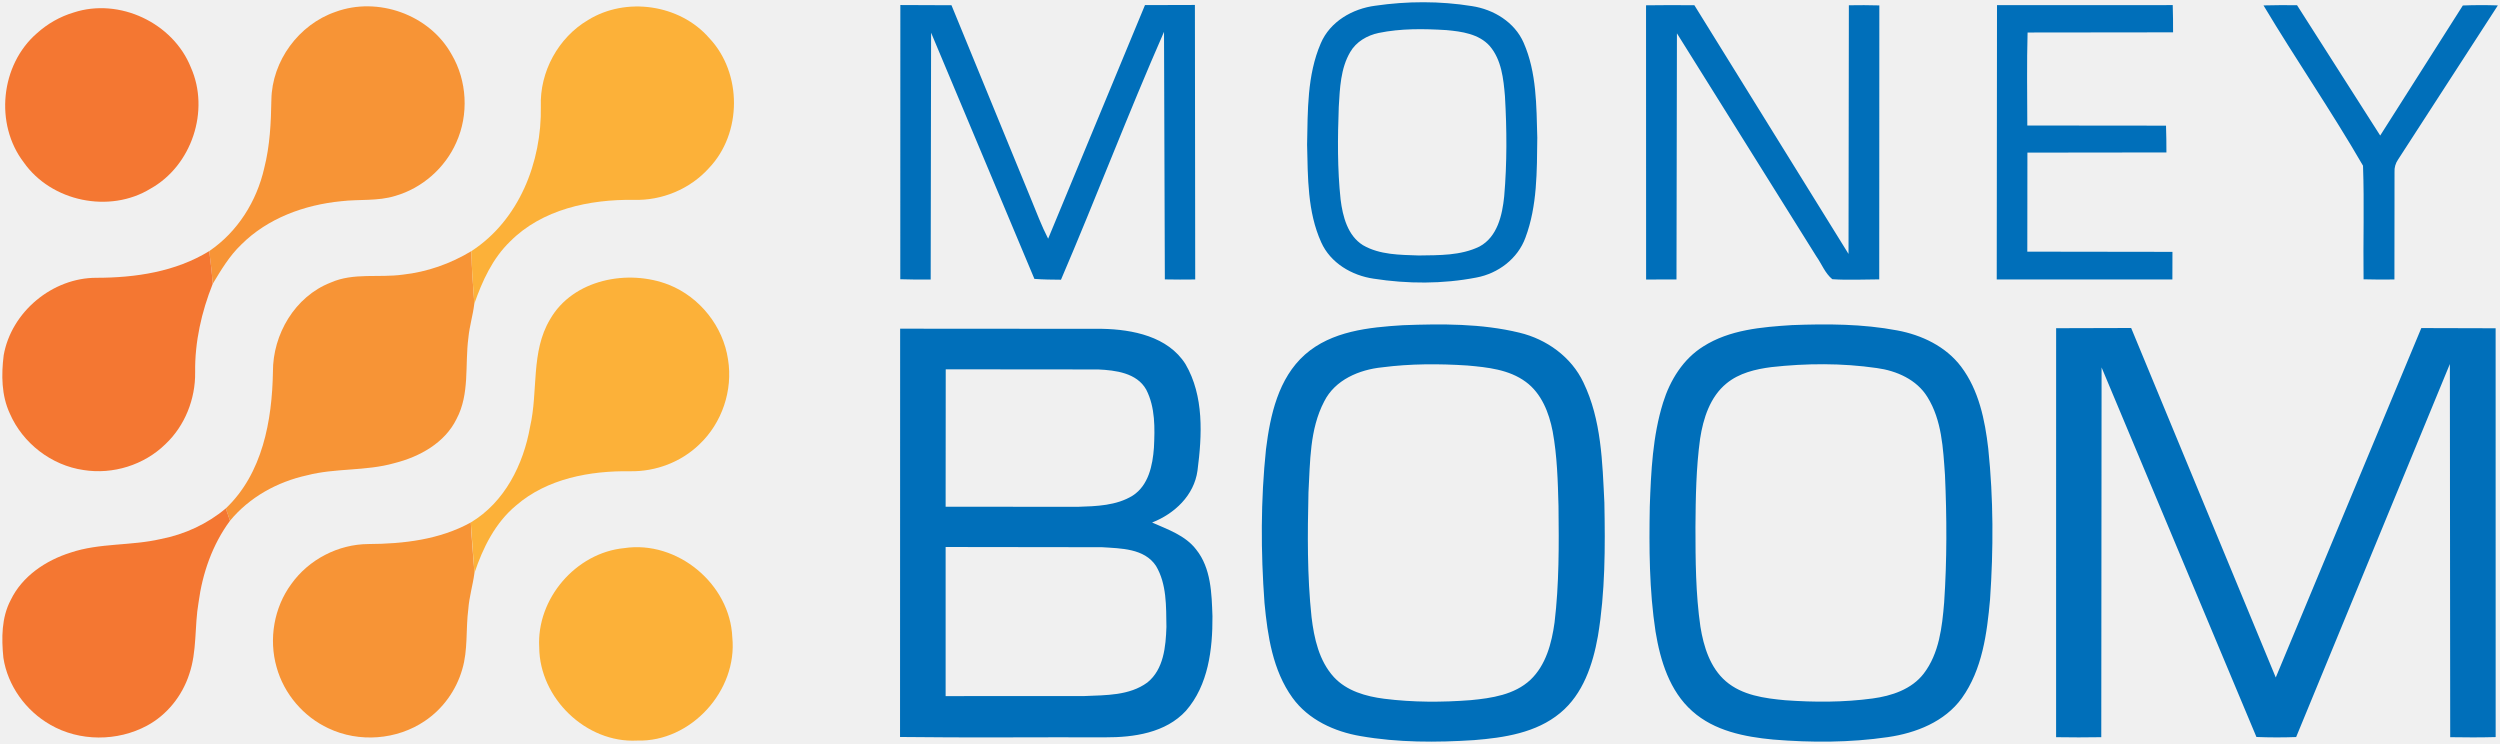
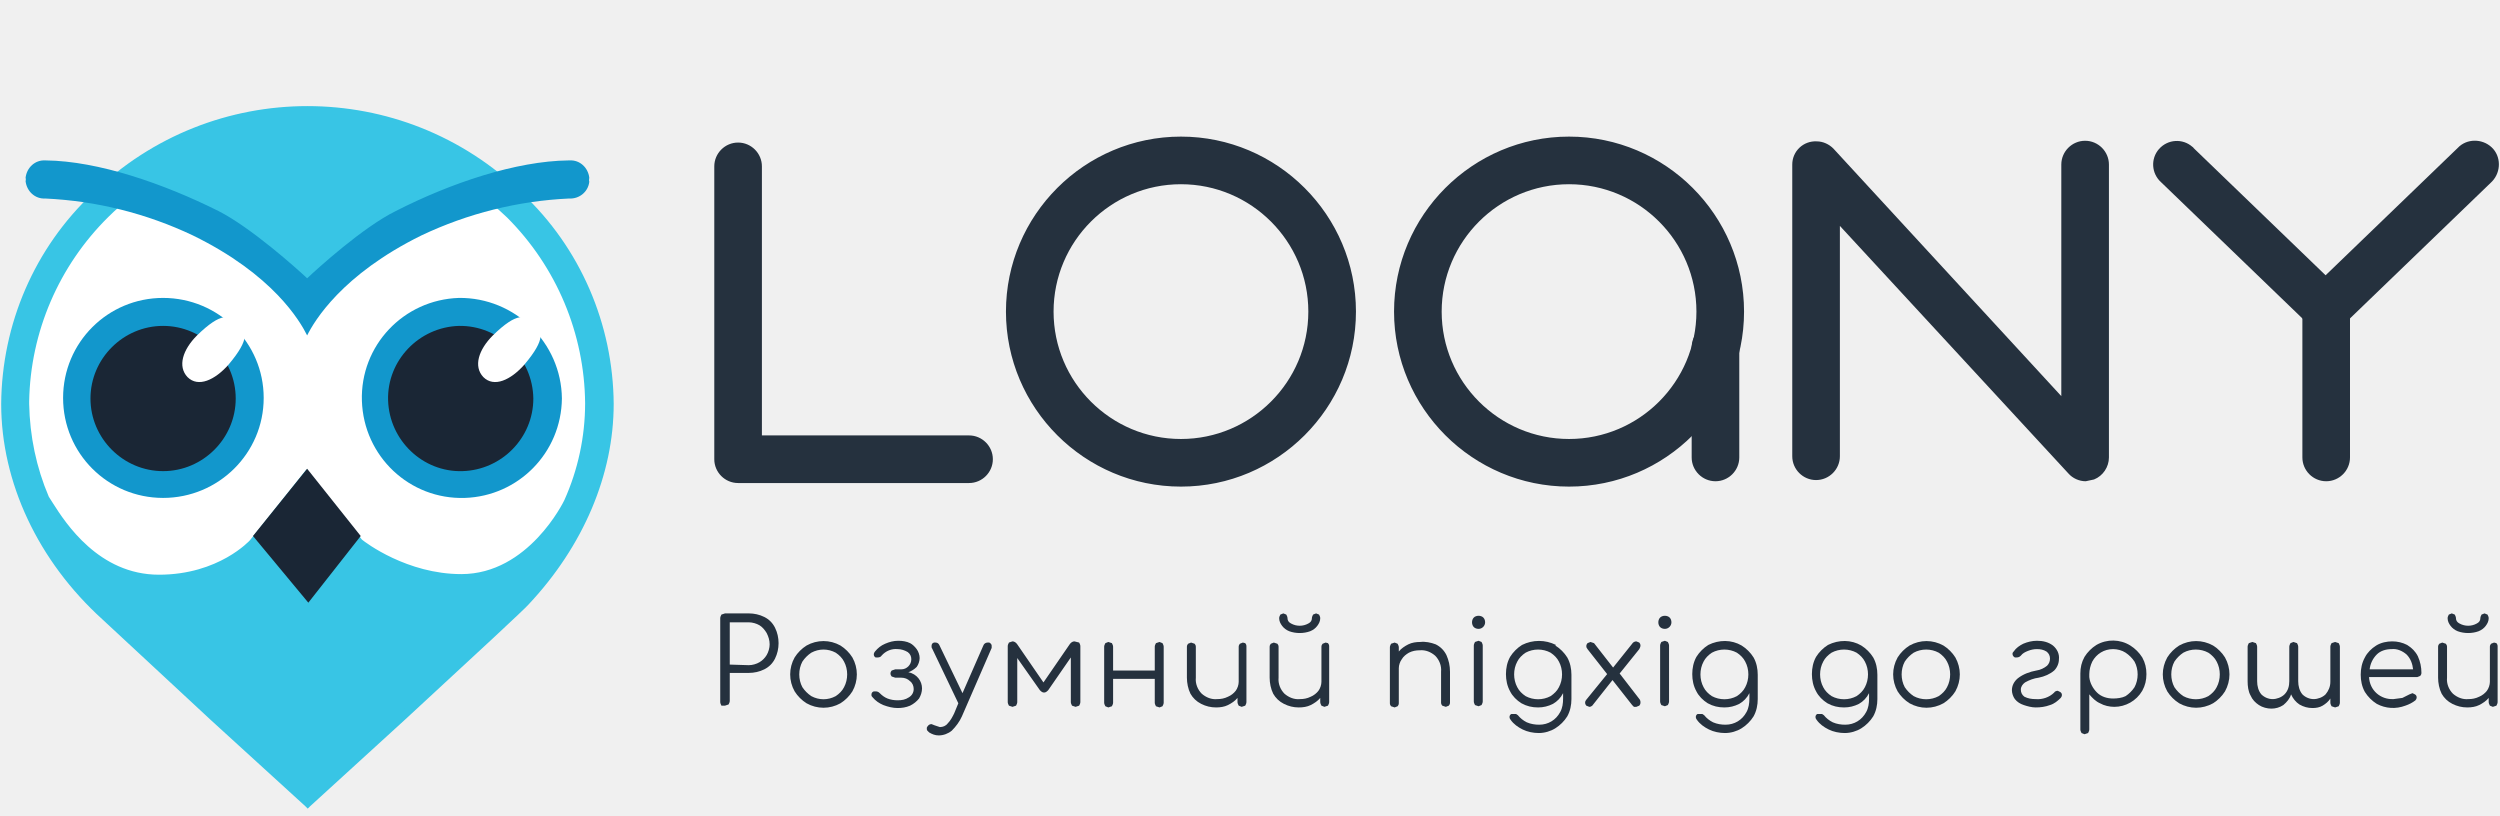
- <svg xmlns="http://www.w3.org/2000/svg" width="726" height="216">
-   <path d="M261.46 1.46l14.85.06 23.04 56.14c1.62 3.91 3.09 7.89 5.03 11.66L332.5 1.48l14.5-.04.09 79.72a259.33 259.33 0 0 1-8.82-.02l-.24-71.9c-10.44 23.79-19.69 48.11-29.92 71.99-2.58-.02-5.16-.04-7.72-.24l-30-71.49-.12 71.67c-2.94.03-5.89.03-8.83-.08l.02-79.63zm137.93.2c9.26-1.35 18.78-1.38 28.04.11 6.31.95 12.42 4.65 15.04 10.65 3.8 8.64 3.7 18.32 3.96 27.58-.12 9.71.02 19.78-3.44 29-2.22 6.13-7.94 10.43-14.26 11.6-9.79 1.9-19.97 1.86-29.82.33-6.35-.92-12.56-4.56-15.24-10.59-4-8.84-3.86-18.83-4.09-28.34.2-9.86-.01-20.19 3.97-29.41 2.69-6.34 9.22-10.08 15.84-10.93m.97 7.91c-3.33.7-6.53 2.55-8.26 5.55-2.81 4.78-3 10.52-3.32 15.91-.33 8.96-.42 17.97.53 26.9.62 4.91 2.02 10.49 6.51 13.28 4.87 2.82 10.73 2.79 16.19 2.98 5.92-.09 12.19.07 17.64-2.6 5.21-2.8 6.62-9.16 7.17-14.57.83-9.66.78-19.39.22-29.07-.43-5.05-.99-10.59-4.43-14.6-3.15-3.52-8.15-4.21-12.6-4.61-6.55-.4-13.21-.5-19.65.83zM579.93 1.5l51.03-.02c.09 2.64.1 5.28.1 7.91l-42.25.05c-.25 9-.1 18.01-.08 27.01l40.28.04c.1 2.59.11 5.19.12 7.78l-40.37.05-.03 28.76 42.15.06-.02 8.01h-51.01l.08-79.65zm-101.92.04c4.68-.08 9.36-.06 14.04-.02l44.76 72.22.1-72.21c2.95-.05 5.9-.05 8.85.04l-.03 79.56c-4.55.01-9.1.26-13.63-.05-2.1-1.71-3.08-4.43-4.62-6.61l-40.5-64.79-.13 71.48-8.82.01-.02-79.63zm179.31.03c3.24-.09 6.49-.09 9.74-.06l24.15 37.85 24-37.77a137.93 137.93 0 0 1 10.17-.02l-28.99 44.78a5.757 5.757 0 0 0-1.02 3.62l-.03 31.19c-2.99.04-5.98.04-8.96-.05-.15-11 .24-22.01-.16-32.99-9.13-15.79-19.53-30.88-28.9-46.55zm-249.9 92.87c11.28-.42 22.78-.51 33.82 2.17 7.88 1.88 15.09 7.04 18.59 14.47 5.23 10.82 5.5 23.13 6.08 34.9.25 12.94.26 25.98-1.88 38.77-1.46 8.21-4.3 16.83-10.96 22.31-6.95 5.77-16.27 7.17-24.99 7.87-10.99.71-22.11.73-32.98-1.17-7.59-1.29-15.17-4.75-19.77-11.14-5.74-7.95-7.22-18-8.12-27.52-1.09-14.87-1.12-29.86.44-44.69 1.22-9.85 3.57-20.57 11.32-27.45 7.75-6.83 18.57-7.91 28.45-8.52m-6.02 12.23c-6.67.67-13.72 3.62-16.86 9.92-4.24 8.09-4.06 17.53-4.56 26.41-.28 12.06-.39 24.17.89 36.19.74 6.17 2.17 12.72 6.5 17.45 3.74 4.04 9.31 5.6 14.61 6.28 8.33 1.05 16.78 1.05 25.15.4 6.07-.58 12.66-1.56 17.3-5.89 4.53-4.3 6.18-10.66 7.01-16.65 1.34-11.2 1.28-22.52 1.15-33.79-.2-7.27-.38-14.58-1.7-21.74-1.05-5.39-3.22-10.98-7.78-14.34-4.88-3.62-11.16-4.25-17.02-4.77-8.22-.53-16.51-.53-24.69.53zm119-12.26c10.19-.39 20.5-.36 30.55 1.54 7.11 1.32 14.13 4.65 18.56 10.53 5.14 6.82 6.92 15.47 7.88 23.79 1.52 14.54 1.52 29.23.52 43.81-.89 9.89-2.26 20.37-8.19 28.65-4.96 6.88-13.36 10.16-21.49 11.33-11.01 1.61-22.22 1.62-33.3.71-8.29-.78-17.08-2.51-23.48-8.24-6.6-5.83-9.3-14.69-10.68-23.11-1.84-12.04-1.89-24.28-1.67-36.43.36-10.1.83-20.37 3.86-30.08 2.02-6.48 5.81-12.66 11.68-16.31 7.63-4.86 16.95-5.63 25.76-6.19m-6.01 12.2c-4.59.59-9.35 1.72-13.01 4.73-4.79 3.91-6.76 10.16-7.67 16.06-1.16 8.48-1.29 17.06-1.35 25.6.01 9.68.05 19.4 1.44 29 .94 5.78 2.8 11.88 7.38 15.84 4.75 4.09 11.24 4.95 17.26 5.51 8.43.61 16.95.62 25.34-.51 5.53-.74 11.35-2.65 14.87-7.23 4.49-5.86 5.34-13.5 5.93-20.62.83-12.34.79-24.72.24-37.07-.54-7.69-.9-15.88-5.09-22.61-3.12-5.1-9-7.66-14.72-8.43-10.13-1.46-20.46-1.4-30.62-.27zM261.4 95.45l58.63.04c8.85.17 19.15 2.2 24.23 10.24 5.42 9.27 4.83 20.68 3.49 30.95-.98 7.19-6.68 12.52-13.18 15.06 4.57 2.03 9.65 3.73 12.81 7.86 4.34 5.43 4.49 12.78 4.72 19.4.05 9.52-1.19 19.96-7.7 27.41-5.87 6.41-15.14 7.75-23.41 7.71-19.87-.07-39.75.15-59.62-.1l.03-118.57m13.24 11.8l-.03 39.9 38.37.03c5.41-.17 11.24-.33 15.98-3.27 4.59-2.98 5.77-8.8 6.14-13.88.28-5.66.42-11.72-2.24-16.89-2.73-4.86-8.92-5.62-13.95-5.85l-44.27-.04m-.03 51.6v43.3l40.37-.02c6.17-.27 12.99-.1 18.21-3.93 4.77-3.82 5.35-10.47 5.54-16.14-.09-5.95.12-12.43-3.03-17.72-3.38-5.12-10.24-5.07-15.69-5.43l-45.4-.06zM597.1 95.31l21.79-.06 41.99 101.49 42.27-101.47 21.58.06.01 118.72c-4.4.12-8.8.11-13.2.03l-.1-108.37-44.64 108.33a147.77 147.77 0 0 1-11.53-.02L610.3 106.7l-.09 107.38a382.55 382.55 0 0 1-13.12 0l.01-118.77z" fill="#006fba" />
-   <path d="M97.42 3.45c12.32-4.54 27.32.8 33.72 12.34 4.52 7.66 5.03 17.49 1.37 25.58-3.27 7.43-9.92 13.27-17.73 15.52-5.08 1.57-10.46.93-15.67 1.54-10.66 1.04-21.4 4.93-29.07 12.62-3.42 3.27-5.85 7.36-8.27 11.39-.21-3.19-.63-6.36-1-9.53 8.24-5.58 13.79-14.48 15.97-24.12 1.65-6.47 1.96-13.18 2.07-19.83.18-11.28 7.97-21.85 18.61-25.51zm19.6 76.3c7.02-.77 13.81-3.17 19.86-6.82.09 5.1.51 10.18.86 15.27-.4 3.32-1.41 6.55-1.72 9.89-1.04 7.85.43 16.29-3.43 23.55-3.41 7-10.76 11.02-18.05 12.85-8.29 2.37-17.08 1.38-25.42 3.55-8.6 1.89-16.69 6.35-22.33 13.19l-1.22-3.59c10.68-10.13 13.45-25.54 13.69-39.65-.06-10.9 6.41-21.9 16.75-25.92 6.64-2.96 14.02-1.34 21.01-2.32zm-10.05 78.24c10.19-.05 20.69-1.26 29.75-6.27.23 4.9.71 9.79 1.06 14.68-.48 3.53-1.53 6.97-1.79 10.54-.75 5.79-.06 11.77-1.75 17.42-1.73 6.06-5.62 11.49-10.85 15-8.11 5.52-19.14 6.36-27.99 2.15-7.27-3.37-12.93-10.01-15.07-17.74-2.34-8.15-.77-17.35 4.28-24.19 5.07-7.11 13.62-11.54 22.36-11.59z" fill="#f79436" />
-   <path d="M170.78 5.81c11.02-6.81 26.64-4.57 35.17 5.23 9.63 10.17 9.59 27.69-.1 37.8-5.47 6.08-13.66 9.46-21.82 9.2-12.78-.17-26.59 2.71-35.9 12.09-5.1 4.92-8.08 11.48-10.39 18.07-.35-5.09-.77-10.17-.86-15.27 13.87-8.97 20.47-25.92 20.18-41.98-.38-10.06 5.05-20.04 13.72-25.14zm-11.05 86.94c6.66-11.66 22.71-14.71 34.56-10.03 8.97 3.59 15.73 12.1 17.13 21.67 1.46 8.94-1.75 18.47-8.35 24.68-5.3 5.13-12.66 7.9-20.01 7.78-11.68-.17-24.16 2.1-33.23 9.97-6.03 5.03-9.6 12.25-12.05 19.58l-1.06-14.68c9.85-5.89 15.29-16.83 17.22-27.82 2.38-10.3.15-21.72 5.79-31.15zm21.56 66.42c15.36-2.31 30.71 10.38 31.37 25.88 1.58 15.5-12.01 30.49-27.66 30.01-14.8.77-28.3-12.31-28.41-27.05-.82-14.12 10.63-27.48 24.7-28.84z" fill="#fcb139" />
-   <path d="M21.39 3.63c13.27-4.35 28.88 3 34.04 15.96 5.57 12.52.26 28.51-11.71 35.19-11.89 7.3-28.84 3.78-36.84-7.65C-1.6 36.04.15 18.83 10.7 9.68c3.06-2.77 6.73-4.87 10.69-6.05zm6.65 77.04c11.3-.01 22.95-1.74 32.73-7.76.37 3.17.79 6.34 1 9.53-3.25 8.15-5.21 16.83-5.1 25.65.11 7.77-2.97 15.57-8.66 20.92-6.17 6.03-15.22 8.85-23.73 7.49-9.33-1.33-17.69-7.78-21.43-16.42-2.45-5.26-2.48-11.27-1.78-16.91 2.22-12.62 14.18-22.54 26.97-22.5zm18.71 75.85c6.9-1.34 13.43-4.35 18.82-8.88l1.22 3.59c-5.11 6.92-8 15.23-9.13 23.71-1.21 6.92-.4 14.16-2.72 20.88-2.04 6.25-6.41 11.77-12.23 14.9-8.6 4.64-19.63 4.66-28.11-.26C7.5 206.41 2.21 199.12.98 191c-.56-5.62-.57-11.64 2.14-16.77 3.34-6.93 10.19-11.49 17.36-13.75 8.49-2.86 17.62-1.93 26.27-3.96z" fill="#f47732" />
+ <svg xmlns="http://www.w3.org/2000/svg" xmlns:xlink="http://www.w3.org/1999/xlink" viewBox="0 0 420 136.9" width="420" height="137">
+   <g fill="#25313e">
+     <path d="M121.2 118.5c-.1-.2-.2-.4-.2-.6v-14.1c0-.2.1-.4.2-.6l.6-.2h4c.9 0 1.8.2 2.6.6s1.4 1 1.8 1.8.6 1.7.6 2.6-.2 1.8-.6 2.6-1 1.4-1.8 1.8-1.7.6-2.6.6h-3.2v4.7c0 .2-.1.4-.2.6l-.6.2zm4.6-6.8c.6 0 1.3-.2 1.8-.5s.9-.7 1.2-1.2.5-1.2.5-1.8c0-.7-.2-1.3-.5-1.9-.3-.5-.7-1-1.2-1.3s-1.2-.5-1.8-.5h-3.2v7.1zm9.7 6.4c-.8-.5-1.5-1.2-2-2a5.79 5.79 0 0 1 0-5.7c.5-.8 1.2-1.5 2-2a5.79 5.79 0 0 1 5.7 0c.8.5 1.5 1.2 2 2a5.79 5.79 0 0 1 0 5.7c-.5.8-1.2 1.5-2 2a5.79 5.79 0 0 1-5.7 0zm4.9-1.2c.6-.4 1.1-.9 1.4-1.5.7-1.3.7-3 0-4.3-.3-.6-.8-1.1-1.4-1.5-1.3-.7-2.8-.7-4.1 0-.6.4-1.1.9-1.5 1.5-.7 1.3-.7 3 0 4.3.4.6.9 1.1 1.5 1.5 1.3.7 2.8.7 4.1 0zm13.9-3c.4.5.6 1.1.6 1.7s-.2 1.2-.5 1.7c-.4.5-.9.9-1.5 1.2-.7.3-1.4.4-2.1.4-.8 0-1.6-.2-2.4-.5-.7-.3-1.3-.7-1.8-1.3-.1-.1-.2-.2-.2-.4 0-.3.1-.5.4-.6h.3c.3 0 .5.1.7.3.4.4.8.7 1.3.9s1.1.3 1.7.3c.7 0 1.3-.1 1.9-.5.5-.3.8-.8.8-1.4 0-.5-.2-1-.6-1.3-.4-.4-.9-.6-1.5-.6h-1l-.6-.2c-.1-.1-.2-.3-.2-.5s.1-.4.2-.5l.6-.2h1c.5 0 .9-.2 1.2-.5s.5-.7.5-1.2-.2-.9-.6-1.2c-.5-.3-1.1-.5-1.7-.5-1-.1-2 .3-2.7 1.1-.1.2-.4.3-.6.3h-.4a.55.55 0 0 1-.3-.5c0-.2.1-.4.2-.5.5-.6 1-1 1.7-1.3s1.4-.5 2.2-.5c.7 0 1.4.1 2 .4.4.2.8.6 1.1 1s.5 1 .5 1.5-.2 1.1-.5 1.5c-.4.4-.9.7-1.4.9.7.1 1.3.5 1.7 1zm12.3-5.5v.4l-5 11.5c-.4.9-1 1.7-1.7 2.4-.6.5-1.4.8-2.2.8-.6 0-1.1-.2-1.6-.5l-.3-.3c-.1-.1-.1-.3-.1-.4 0-.2.1-.3.2-.4.1-.2.4-.3.6-.3l.5.2.9.3c.5 0 1-.2 1.3-.6.5-.5.8-1.1 1.1-1.7l.7-1.7-4.4-9.2c-.1-.1-.1-.3-.1-.4 0-.3.1-.5.4-.6h.3c.3 0 .5.2.6.4l3.9 8.1 3.5-8c.1-.3.4-.5.7-.5h.3c.2.1.4.3.4.5zm14.7-.5c.1.2.2.4.2.6v9.4c0 .2-.1.4-.2.6l-.6.2-.6-.2c-.1-.2-.2-.4-.2-.6v-7.5l-3.8 5.5c-.2.2-.4.4-.7.4s-.5-.2-.7-.4l-3.8-5.4v7.4c0 .2-.1.4-.2.6l-.6.2-.6-.2c-.1-.2-.2-.4-.2-.6v-9.4c0-.2.1-.4.2-.6l.6-.2c.3 0 .6.2.8.5l4.4 6.4 4.4-6.4c.2-.3.5-.5.8-.5zm14 .1c.1.2.2.4.2.6v9.4c0 .2-.1.4-.2.6l-.5.2-.6-.2c-.1-.2-.2-.4-.2-.6v-4h-7v4c0 .2-.1.4-.2.6l-.6.2-.5-.2c-.1-.2-.2-.4-.2-.6v-9.4c0-.2.1-.4.2-.6l.5-.2.6.2c.1.2.2.4.2.6v4h7v-4c0-.2.1-.4.2-.6l.6-.2zm13.9 0c.1.1.2.3.2.5v9.4c0 .2-.1.4-.2.6l-.6.2-.5-.2c-.1-.2-.2-.4-.2-.6v-.7c-.4.5-1 .9-1.6 1.2s-1.3.4-2 .4a5.42 5.42 0 0 1-2.5-.6c-.8-.4-1.4-1-1.8-1.7-.4-.8-.6-1.8-.6-2.7v-5.2c0-.2.1-.4.2-.5l.5-.2.6.2c.1.1.2.3.2.5v5.2c-.1 1 .3 2 1 2.7.7.6 1.6 1 2.6.9.6 0 1.2-.1 1.8-.4a3.25 3.25 0 0 0 1.3-1c.3-.4.5-1 .5-1.5v-5.9c0-.2.1-.4.2-.5l.5-.2z" />
+     <use xlink:href="#B" />
+     <path d="m241.2 108.2c.8.4 1.4 1 1.8 1.8.4.9.6 1.8.6 2.8v5.2c0 .2-.1.4-.2.5l-.5.2-.6-.2c-.1-.1-.2-.3-.2-.5v-5.2c.1-1-.3-2-1-2.7-.7-.6-1.6-1-2.6-.9-.6 0-1.2.1-1.8.4-.5.3-.9.6-1.2 1.1-.3.4-.5 1-.5 1.5v5.9c0 .2-.1.4-.2.5l-.5.2-.6-.2c-.1-.1-.2-.3-.2-.5v-9.4c0-.2.1-.4.2-.6l.6-.2.5.2c.1.2.2.4.2.6v.7c.4-.5 1-.9 1.6-1.2s1.3-.4 2-.4c.9-.1 1.8.1 2.6.4z" />
+     <use xlink:href="#C" />
+     <path d="M261.3 108.4c.8.5 1.5 1.2 2 2 .5.9.7 1.9.7 2.9v4.1c0 1-.2 2-.7 2.9-.5.8-1.2 1.5-2 2s-1.8.8-2.8.8c-.9 0-1.9-.2-2.7-.6s-1.5-.9-2-1.6c-.1-.1-.2-.3-.2-.5a.55.55 0 0 1 .3-.5h.8l.3.2c.4.5.9.9 1.5 1.2.7.3 1.4.4 2.1.4 1.5 0 2.8-.8 3.5-2.1.4-.7.5-1.5.5-2.3v-.9c-.4.8-1 1.4-1.7 1.8a5.42 5.42 0 0 1-2.5.6c-1 0-1.9-.2-2.8-.7-.8-.5-1.5-1.2-1.9-2-.5-.9-.7-1.9-.7-2.9s.2-2 .7-2.9c.5-.8 1.2-1.5 2-2 1.8-.9 3.9-.9 5.7 0zm-.8 8.5c.6-.4 1.1-.9 1.4-1.5.7-1.3.7-3 0-4.3-.3-.6-.8-1.1-1.4-1.5-1.3-.7-2.9-.7-4.2 0-.6.4-1.1.9-1.4 1.5-.7 1.3-.7 3 0 4.3.3.6.8 1.1 1.4 1.5 1.3.7 2.9.7 4.2 0zm15.1 1.1c0 .2-.1.4-.2.5l-.5.2h-.4l-.3-.3-3.3-4.2-3.4 4.3c-.1.1-.3.2-.5.2l-.5-.2c-.1-.1-.2-.3-.2-.5s.1-.4.2-.5l3.5-4.3-3.3-4.2c-.1-.1-.2-.3-.2-.5s.1-.4.2-.5l.5-.2.6.2 3.2 4.1 3.2-4c.1-.2.4-.4.7-.4l.5.2c.1.1.2.3.2.5s-.1.4-.2.6l-3.3 4.1 3.4 4.4a.9.9 0 0 1 .1.5z" />
+     <use xlink:href="#C" x="31.3" />
+     <use xlink:href="#D" />
+     <use xlink:href="#D" x="20.1" />
+     <use xlink:href="#E" />
+     <path d="M340 118.4c-.6-.2-1.1-.5-1.5-1-.3-.4-.5-1-.5-1.5 0-.8.4-1.5 1-2 .9-.7 2-1.1 3.1-1.3.7-.1 1.3-.4 1.8-.8.3-.3.5-.7.5-1.2s-.2-.9-.6-1.2c-.5-.3-1-.4-1.6-.4-.5 0-1 .1-1.5.3s-.9.4-1.2.8c-.2.2-.4.3-.7.3h-.3c-.2-.1-.4-.3-.4-.6 0-.2.1-.3.2-.4.4-.6 1-1 1.6-1.3.7-.3 1.5-.5 2.3-.5 1 0 1.9.2 2.7.8.7.6 1.1 1.4 1 2.3 0 .7-.3 1.4-.8 1.9-.7.6-1.6 1-2.6 1.2-.8.1-1.6.4-2.3.8-.4.3-.7.7-.7 1.2s.2.9.6 1.2c.6.3 1.2.4 1.9.4 1.1.1 2.3-.3 3.1-1.1.1-.2.4-.3.6-.3l.4.2a.55.55 0 0 1 .3.5c0 .2-.1.4-.2.5-.5.5-1.1 1-1.8 1.2-.8.3-1.6.4-2.4.4-.7 0-1.4-.2-2-.4zm17.9-10c.8.5 1.5 1.2 2 2 .5.9.7 1.8.7 2.8s-.2 1.9-.7 2.8c-1 1.7-2.8 2.7-4.7 2.7-.8 0-1.7-.2-2.4-.6-.7-.3-1.3-.9-1.8-1.5v5.9c0 .2-.1.4-.2.6l-.6.2-.5-.2c-.1-.2-.2-.4-.2-.6v-9.4c0-1 .2-1.9.7-2.8.5-.8 1.2-1.5 2-2a5.55 5.55 0 0 1 5.7.1zm-.8 8.5c.6-.4 1.1-.9 1.5-1.5.7-1.3.7-3 0-4.3-.4-.6-.9-1.1-1.5-1.5s-1.4-.6-2.1-.6c-1.5 0-2.8.8-3.5 2.1a4.99 4.99 0 0 0-.5 2.1v.5c.1 1 .6 1.9 1.3 2.6s1.7 1 2.7 1c.7 0 1.5-.1 2.1-.4z" />
+     <use xlink:href="#E" x="45.3" />
+     <path d="M392.9 108c.1.2.2.4.2.6v9.4c0 .2-.1.4-.2.6l-.6.2-.6-.2c-.1-.2-.2-.4-.2-.6v-.7c-.3.5-.8.9-1.3 1.2s-1.1.4-1.7.4c-.8 0-1.5-.2-2.2-.6-.6-.4-1.1-1-1.4-1.7-.2.7-.7 1.3-1.3 1.8-.6.4-1.3.6-2 .6s-1.5-.2-2.1-.6-1.1-.9-1.4-1.6c-.4-.7-.5-1.6-.5-2.4v-5.8c0-.2.1-.4.2-.6l.6-.2.6.2c.1.2.2.4.2.6v5.8c0 .8.2 1.6.7 2.2.5.5 1.2.8 1.9.8s1.5-.3 2-.8c.6-.6.8-1.4.8-2.2v-5.8c0-.2.1-.4.2-.6l.5-.2.6.2c.1.2.2.4.2.6v5.8c0 .8.2 1.6.7 2.2.5.5 1.2.8 1.9.8s1.5-.3 2-.8c.5-.6.8-1.3.8-2.1v-5.9c0-.2.1-.4.2-.6l.6-.2zm11.5.3c.8.5 1.4 1.1 1.8 1.9a6.71 6.71 0 0 1 .6 2.8c0 .2-.1.4-.2.5l-.5.2H398c.1 2.2 1.9 3.8 4.1 3.7l1.5-.2 1.2-.6.5-.2.4.2a.55.55 0 0 1 .3.5c0 .2-.1.4-.2.5-.5.4-1.1.7-1.7.9-1.6.6-3.3.5-4.8-.3-.8-.5-1.5-1.2-2-2-.5-.9-.7-1.9-.7-2.9s.2-2 .7-2.9c.4-.8 1.1-1.5 1.9-2s1.8-.7 2.7-.7a5.42 5.42 0 0 1 2.5.6zm-5.1 1.6a4.2 4.2 0 0 0-1.2 2.5h7.3c-.1-.9-.4-1.8-1.1-2.5-.7-.6-1.6-1-2.5-.9-1 0-1.9.3-2.5.9z" />
+     <use xlink:href="#B" x="196.3" />
+     <path d="M198.4 30.9c11.8 0 21.4 9.6 21.4 21.4s-9.6 21.4-21.4 21.4S177 64.1 177 52.3s9.6-21.4 21.4-21.4m0-8c-16.2 0-29.4 13.2-29.4 29.4s13.2 29.4 29.4 29.4 29.4-13.2 29.4-29.4-13.2-29.4-29.4-29.4m65.2 8c11.8 0 21.4 9.6 21.4 21.4s-9.6 21.4-21.4 21.4-21.4-9.6-21.4-21.4 9.6-21.4 21.4-21.4m0-8c-16.2 0-29.4 13.2-29.4 29.4s13.2 29.4 29.4 29.4S293 68.5 293 52.3s-13.2-29.4-29.4-29.4m86.8 57.9c-1.1 0-2.2-.5-2.9-1.3l-38.4-41.6v38.7c0 2.2-1.8 4-4 4s-4-1.8-4-4v-49a3.89 3.89 0 0 1 4.1-3.9c1.1 0 2.1.5 2.8 1.2l38.3 41.6V27.6c0-2.2 1.8-4 4-4s4 1.8 4 4v49.2c0 1.6-1 3.1-2.5 3.7zm-187.6.3H124c-2.2 0-4-1.8-4-4V27.9c0-2.2 1.8-4 4-4s4 1.8 4 4v45.2h34.8c2.2 0 4 1.8 4 4s-1.8 4-4 4z" />
+     <path d="M288.2 80.8c-2.2 0-4-1.8-4-4V58.3c0-2.2 1.8-4 4-4s4 1.8 4 4v18.5c0 2.2-1.8 4-4 4zm102.6-25.1c-1 0-2-.4-2.8-1.1l-24.9-24c-1.7-1.5-1.8-4-.4-5.6 1.5-1.7 4-1.8 5.6-.4.1.1.2.1.2.2l24.9 24c1.6 1.5 1.7 4.1.1 5.7-.6.8-1.7 1.2-2.7 1.2z" />
+     <path d="M390.8 55.7c-2.2 0-4-1.7-4-4 0-1.1.4-2.2 1.2-2.9l24.9-24c1.5-1.6 4.1-1.6 5.7-.1s1.6 4.1.1 5.7l-.2.2-24.9 24c-.8.7-1.8 1.1-2.8 1.1z" />
+     <path d="M390.8 80.8c-2.2 0-4-1.8-4-4V50.3c0-2.2 1.8-4 4-4s4 1.8 4 4v26.5c0 2.2-1.8 4-4 4z" />
+   </g>
+   <path d="M85.6 36.1c-1.7-1.7-3.6-3.3-5.6-4.8C67 35.5 55.9 44.4 51.6 54c-4.3-9.4-15.9-19.6-28.2-22.4l-1.7.9c-1.4 1.1-2.7 2.3-3.9 3.5C9.4 44.3 4.5 55.6 4.3 67.4v.4c.1 7.3 2 14.5 5.7 20.8l.8 1.3.5.7 5.5 7.2 1.2 1.4.6.6 1 .9.5.4h.1l3.3 3.1 2.9 2.6 25.3 21.8 26.6-23.2 1.2-1.1 5-4.6.3-.2 1-1h.1l.2-.2C94.4 89.5 99 78.6 99 67.8c-.1-11.9-4.9-23.3-13.4-31.7" fill="#fff" />
+   <path d="m77.1 50c-9.3.3-16.6 8-16.3 17.3s8 16.6 17.3 16.3c9-.3 16.2-7.6 16.3-16.7-.1-9.4-7.9-17-17.3-16.9z" fill="#1297cc" />
+   <path d="M77.1 54.7c-6.7.2-12.1 5.8-11.9 12.5S71 79.3 77.7 79.1c6.6-.2 11.9-5.6 11.9-12.2-.1-6.8-5.7-12.3-12.5-12.2" fill="#1a2635" />
+   <use xlink:href="#F" fill="#fff" />
+   <path d="M27.4 50c-9.3 0-16.8 7.5-16.8 16.8s7.5 16.8 16.8 16.8 16.9-7.5 16.9-16.8S36.7 50 27.4 50" fill="#1297cc" />
+   <path d="M27.4 54.7c-6.7 0-12.2 5.5-12.2 12.2s5.5 12.2 12.2 12.2 12.2-5.5 12.2-12.2-5.5-12.2-12.2-12.2" fill="#1a2635" />
+   <use xlink:href="#F" x="-49.7" fill="#fff" />
+   <g fill="#38c5e5">
+     <path d="M87.3 32.8c-19.8-19.3-51.5-19.3-71.3 0C6.3 41.9.8 54.5.8 67.8c0 13 6.1 26.1 16.8 35.8.9 1 9.7 9.1 18.1 16.8l16 14.6 15.9-14.7L88.2 101c9.1-9.7 14.2-21.5 14.2-33.3 0-13.3-5.5-25.9-15.2-35M4.3 67.4c.2-11.8 5.1-23 13.5-31.3 1.2-1.2 2.5-2.4 3.9-3.5l1.7-.9c12.3 2.8 23.9 13 28.2 22.4C55.9 44.4 67 35.5 80 31.3c2 1.5 3.8 3.1 5.5 4.8C94 44.5 98.9 55.9 99 67.8c0 5.7-1.3 11.3-3.6 16.5 0 0-6 12.7-17.8 12.7-6.2-.2-12.2-2.3-17.1-6l-9-11.2-9 11.3s-5.1 6-15.8 6C14.5 97 8.7 84.9 7.6 83.7c-2.1-5-3.3-10.4-3.3-15.9v-.4" />
+     <path d="M51.7 135.8l-.4-.4-15.9-14.5L17.2 104C6.4 94.2.2 81 .2 67.8.3 54.4 5.8 41.6 15.6 32.4c20.1-19.5 52-19.5 72.1 0 9.8 9.2 15.3 22 15.4 35.4 0 11.9-5.1 23.9-14.3 33.7-.8.9-7.8 7.4-20.7 19.3l-16 14.6zm0-116.8c-13.1 0-25.8 5.1-35.2 14.2-9.5 9-14.9 21.4-15 34.5 0 12.8 6.1 25.7 16.6 35.4.8.9 7.1 6.7 18.1 16.8l15.5 14.2 15.5-14.3 20.6-19.3c9.1-9.6 14-21.2 14-32.9-.1-13.1-5.5-25.5-15-34.5C77.4 24 64.8 19 51.7 19zm-25 78.7c-10.8 0-16.6-9.1-18.9-12.6l-.7-1v-.2c-2.2-5.1-3.4-10.6-3.4-16.1v-.4c.2-12 5.1-23.4 13.7-31.8 1.3-1.3 2.6-2.5 4-3.6l1.8-1h.4c12.5 3 23.5 13.1 28 21.7 4.7-9.4 15.7-17.9 28.2-21.9h.3l.2.2c2 1.4 3.9 3 5.7 4.7 8.6 8.5 13.5 20 13.6 32.1 0 5.8-1.2 11.5-3.6 16.8-.1.1-6.3 13.1-18.3 13.1-6.3-.1-12.5-2.3-17.5-6.1H60l-8.5-10.9-8.6 10.7c-.2.3-5.4 6.2-16.2 6.3zM8.2 83.4l.7 1.1c2.1 3.3 7.7 12 17.8 12S42 90.7 42 90.7l9.5-11.9 9.3 11.8c.6.5 7.6 5.8 16.7 5.8 11.3 0 17.2-12.2 17.3-12.4 2.3-5.1 3.5-10.7 3.5-16.3-.1-11.7-4.8-22.9-13.1-31.2-1.7-1.6-3.4-3.1-5.3-4.5-12.6 4.1-23.5 12.8-27.7 22.3l-.5 1.2-.6-1.2c-3.9-8.5-14.9-19-27.6-22L22 33c-1.3 1.1-2.6 2.2-3.8 3.4-8.3 8.2-13.1 19.3-13.3 31v.4c.1 5.4 1.2 10.7 3.3 15.6z" />
+   </g>
+   <path d="m42.5 90 9.3 11.2 8.8-11.2-9-11.3z" fill="#1a2635" />
+   <g fill="#1297cc">
+     <path d="m95.7 27.5h-.2c-8.8.1-19.8 3.8-29 8.5-5.5 2.8-13.2 9.8-14.9 11.3-1.7-1.6-9.4-8.5-14.9-11.3-9.2-4.6-20.2-8.4-29-8.5h-.1c-1.7-.1-3.1 1.2-3.3 2.9.2 1.7 1.6 3 3.3 2.9 8.6.4 17 2.5 24.8 6.2 13.5 6.6 18 14.4 19.2 16.8 1.2-2.4 5.8-10.2 19.2-16.8 7.8-3.7 16.2-5.8 24.8-6.2 1.7.1 3.2-1.1 3.4-2.8-.2-1.7-1.6-3-3.3-2.9" />
+     <path d="m95.7 26.9h-.2c-8.8.1-19.8 3.8-29 8.5-5.5 2.7-13.2 9.7-14.9 11.3-1.7-1.6-9.4-8.5-14.9-11.3-9.2-4.6-20.2-8.4-29-8.5h-.1c-1.7-.1-3.1 1.2-3.3 2.9.2 1.7 1.6 3 3.3 2.9 8.6.4 17 2.6 24.8 6.3 13.5 6.6 18 14.4 19.2 16.8 1.2-2.4 5.8-10.2 19.2-16.8 7.8-3.7 16.2-5.8 24.8-6.2 1.8.1 3.3-1.2 3.4-3-.2-1.7-1.6-3-3.3-2.9" />
+   </g>
+   <defs>
+     <path id="B" d="m223.1 108c.1.1.2.3.2.5v9.4c0 .2-.1.4-.2.6l-.6.2-.5-.2c-.1-.2-.2-.4-.2-.6v-.7c-.4.5-1 .9-1.6 1.2s-1.3.4-2 .4c-.9 0-1.7-.2-2.5-.6s-1.4-1-1.8-1.7c-.4-.8-.6-1.8-.6-2.7v-5.2c0-.2.1-.4.2-.5l.5-.2.6.2c.1.1.2.3.2.5v5.2c-.1 1 .3 2 1 2.7.7.6 1.6 1 2.6.9.6 0 1.2-.1 1.8-.4.5-.2 1-.6 1.3-1s.5-1 .5-1.5v-5.9c0-.2.1-.4.2-.5l.5-.2zm-6.5-2c-.5-.2-.9-.5-1.2-.9s-.5-.8-.5-1.3c0-.2.1-.4.2-.6l.5-.2.5.2c.1.2.2.4.2.6 0 .4.2.7.6.9.9.5 2 .5 2.9 0 .4-.2.6-.5.6-.9 0-.2.1-.4.2-.6l.5-.2.5.2c.1.2.2.4.2.6 0 .5-.2.9-.5 1.3s-.7.7-1.2.9c-1.1.4-2.4.4-3.5 0z" />
+     <path id="C" d="m247.6 105.3c-.2-.2-.3-.5-.3-.8s.1-.6.3-.8.5-.3.8-.3.6.1.8.3.3.5.3.8c0 .6-.5 1.1-1.1 1.1-.3 0-.6-.1-.8-.3zm.2 13.1c-.1-.2-.2-.4-.2-.6v-9.4c0-.2.1-.4.2-.6l.6-.2.5.2c.1.2.2.4.2.6v9.4c0 .2-.1.4-.2.6l-.5.2z" />
+     <path id="D" d="m292.6 108.4c.8.5 1.5 1.2 2 2 .5.9.7 1.9.7 2.9v4.1c0 1-.2 2-.7 2.9-.5.8-1.2 1.5-2 2s-1.8.8-2.8.8c-.9 0-1.9-.2-2.7-.6s-1.5-.9-2-1.6c-.1-.1-.2-.3-.2-.5s.1-.4.3-.5h.8l.3.2c.4.5.9.9 1.5 1.2.7.3 1.4.4 2.1.4 1.5 0 2.8-.8 3.5-2.1.4-.7.5-1.5.5-2.3v-.9c-.4.8-1 1.4-1.7 1.8-.8.4-1.6.6-2.5.6-1 0-1.9-.2-2.8-.7-.8-.5-1.5-1.2-1.9-2-.5-.9-.7-1.9-.7-2.9s.2-2 .7-2.9c.5-.8 1.2-1.5 2-2 1.8-.9 3.9-.9 5.6.1zm-.8 8.5c.6-.4 1.1-.9 1.4-1.5.7-1.3.7-3 0-4.3-.3-.6-.8-1.1-1.4-1.5-1.3-.7-2.9-.7-4.2 0-.6.4-1.1.9-1.4 1.5-.7 1.3-.7 3 0 4.3.3.6.8 1.1 1.4 1.5 1.3.7 2.9.7 4.2 0z" />
+     <path id="E" d="m320.8 118.1c-.8-.5-1.5-1.2-2-2-1-1.8-1-3.9 0-5.7.5-.8 1.2-1.5 2-2 1.8-1 3.9-1 5.7 0 .8.5 1.5 1.2 2 2 1 1.8 1 3.9 0 5.7-.5.8-1.2 1.5-2 2-1.8 1-3.9 1-5.7 0zm4.9-1.2c.6-.4 1.1-.9 1.4-1.5.7-1.3.7-3 0-4.3-.3-.6-.8-1.1-1.4-1.5-1.3-.7-2.9-.7-4.2 0-.6.4-1.1.9-1.5 1.5-.7 1.3-.7 3 0 4.3.4.6.9 1.1 1.5 1.5 1.3.7 2.9.7 4.2 0z" />
+     <path id="F" d="m81.2 63.3c1.8 1.8 4.6.5 6.9-2.1 3.7-4.4 3-5.7 1.6-7s-2.8-1.9-6.9 2.1c-2.4 2.4-3.3 5.2-1.6 7" />
+   </defs>
</svg>
